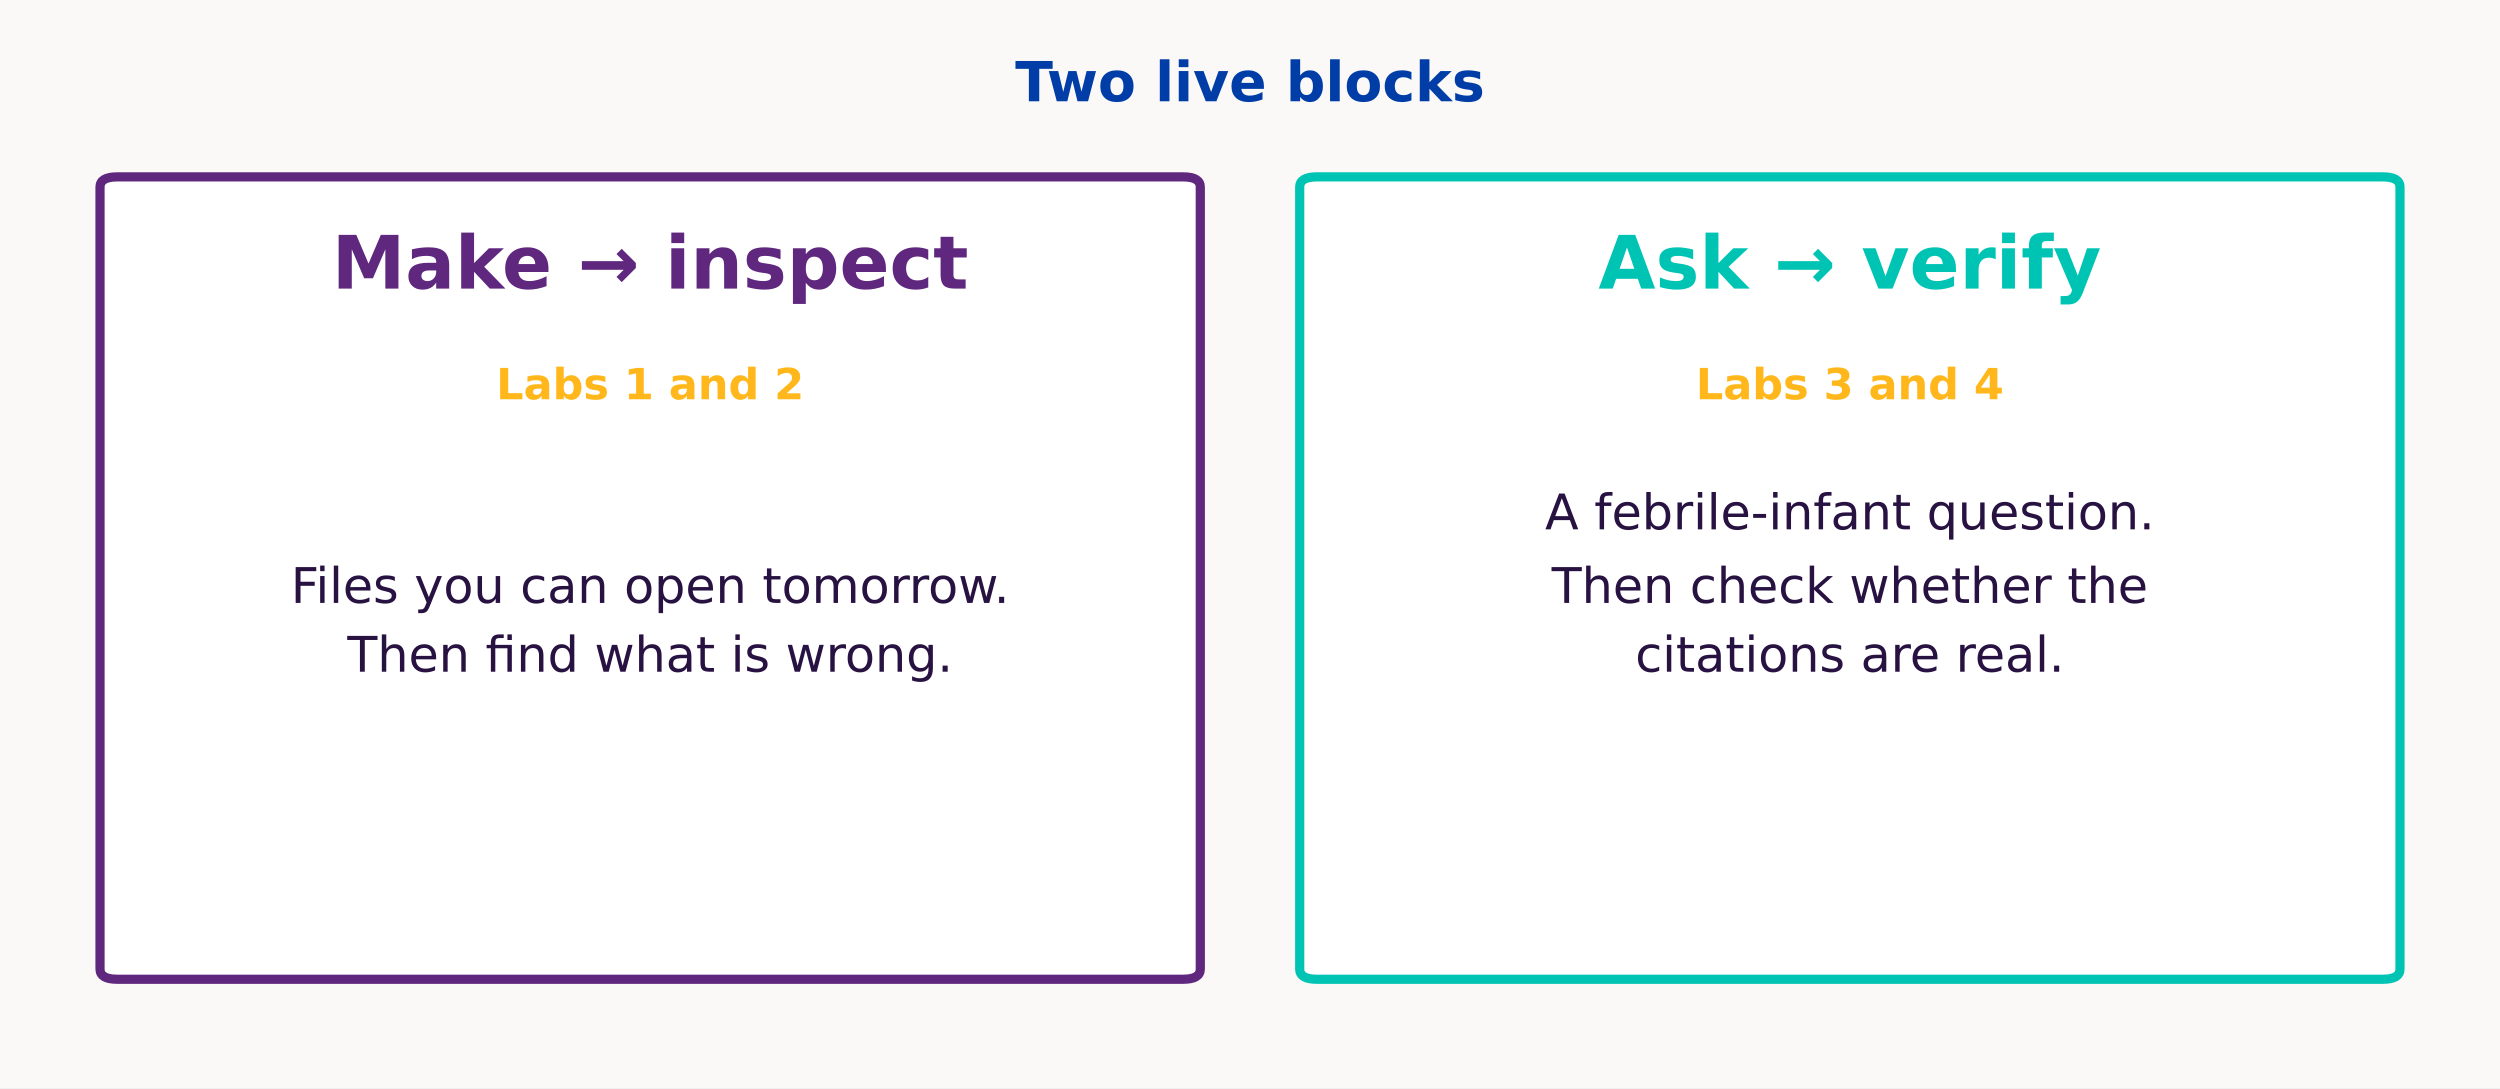
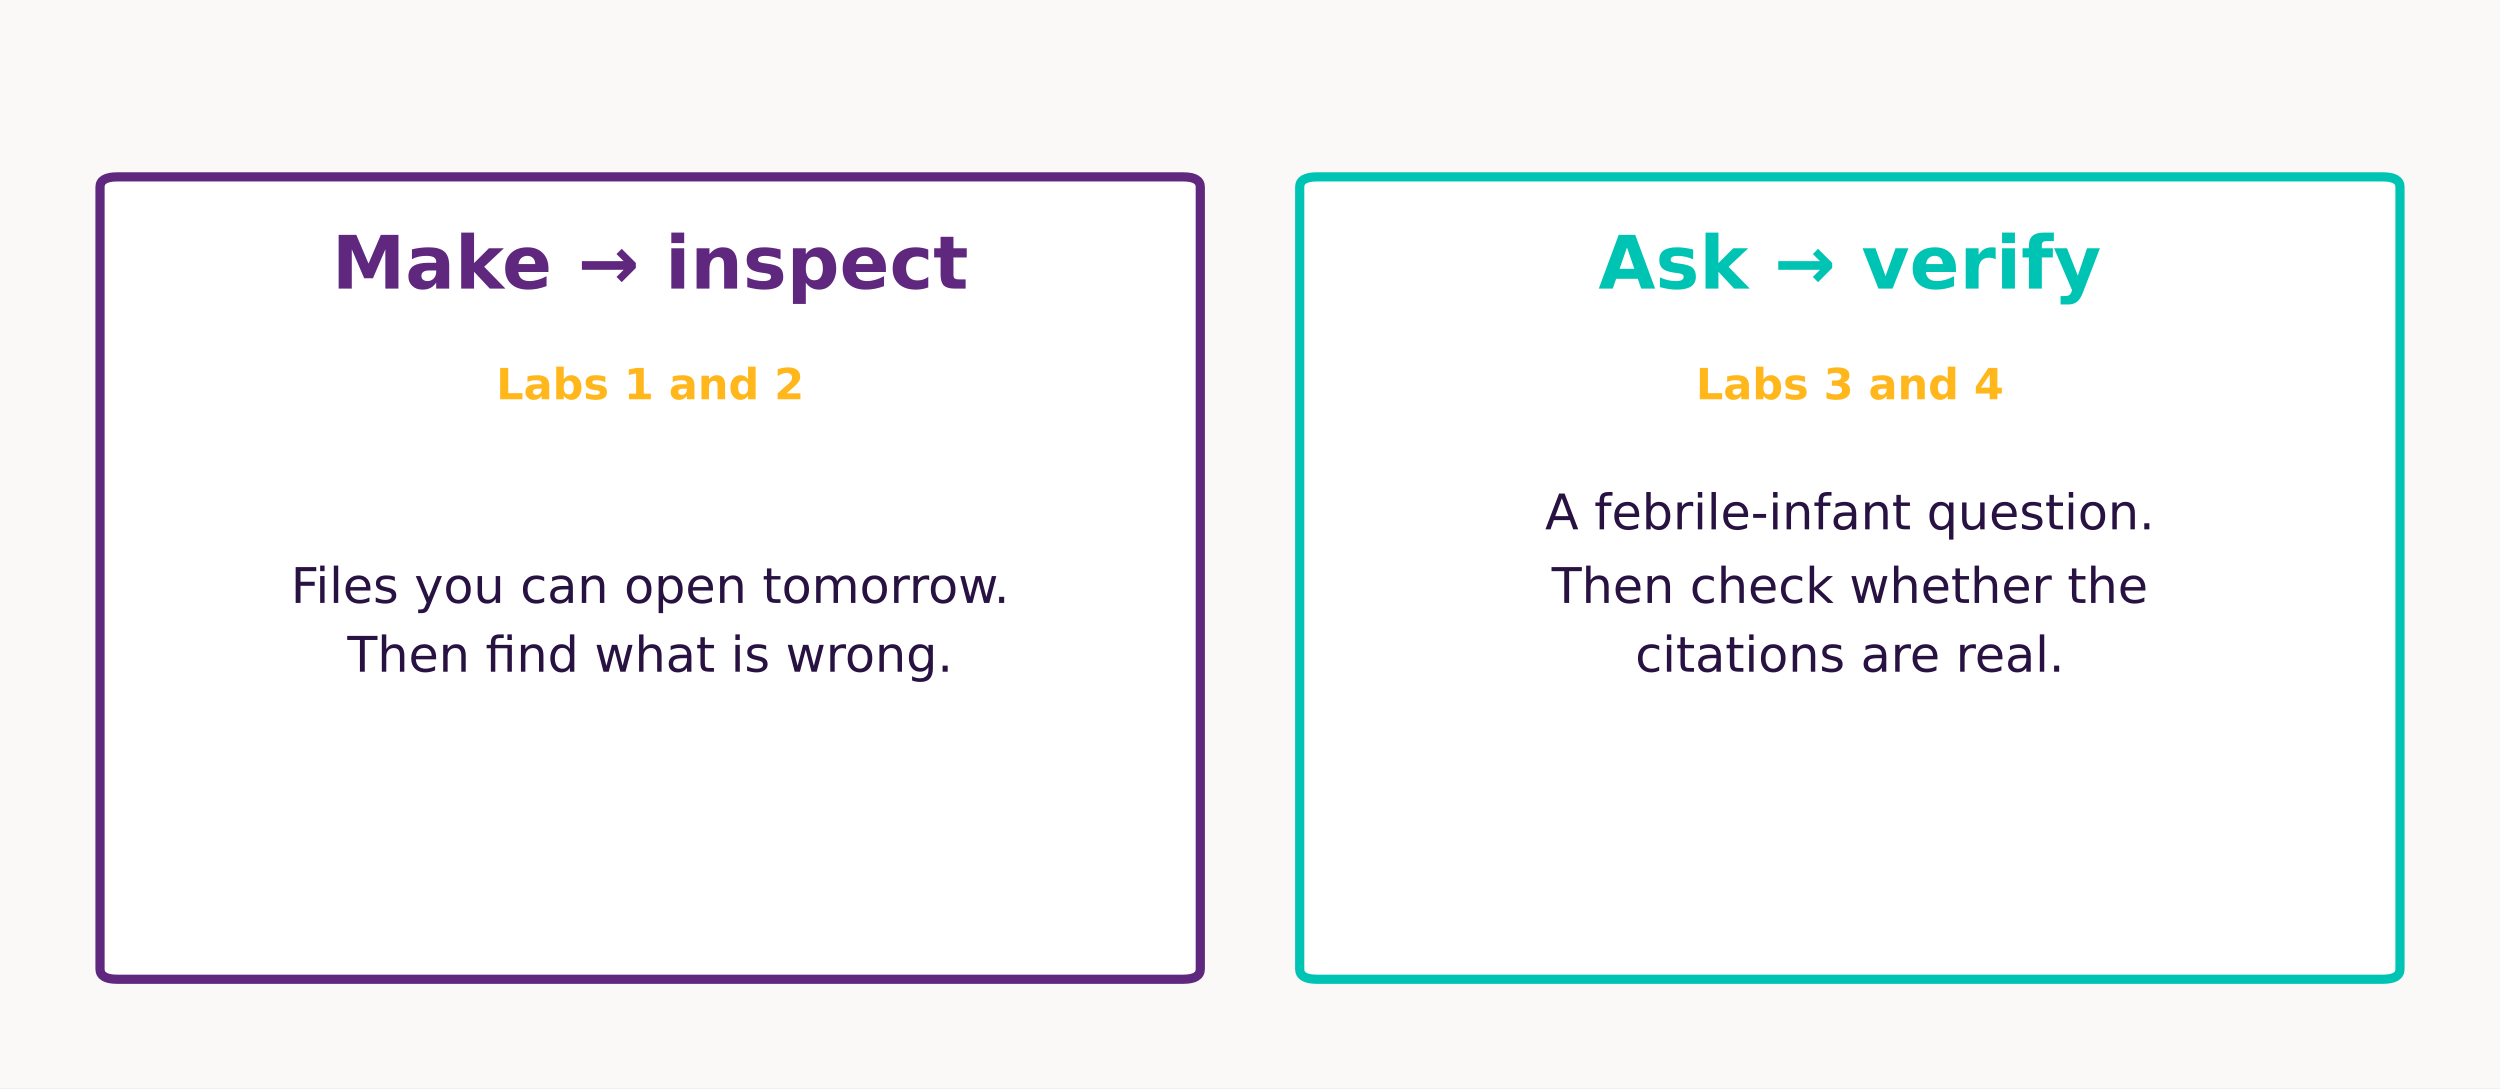
<svg xmlns="http://www.w3.org/2000/svg" xmlns:xlink="http://www.w3.org/1999/xlink" width="813.96pt" height="354.24pt" viewBox="0 0 813.96 354.24" version="1.1">
  <defs>
    <style type="text/css">*{stroke-linejoin: round; stroke-linecap: butt}</style>
  </defs>
  <g id="figure_1">
    <g id="patch_1">
      <path d="M 0 354.24  L 813.96 354.24  L 813.96 0  L 0 0  z " style="fill: #faf9f7" />
    </g>
    <g id="axes_1">
      <g id="patch_2">
-         <path d="M 38.142 318.825  L 385.218 318.825  Q 390.798 318.825 390.798 315.498  L 390.798 60.918  Q 390.798 57.591 385.218 57.591  L 38.142 57.591  Q 32.562 57.591 32.562 60.918  L 32.562 315.498  Q 32.562 318.825 38.142 318.825  z " clip-path="url(#p12b4075fd6)" style="fill: #ffffff; stroke: #5f277e; stroke-width: 3; stroke-linejoin: miter" />
+         <path d="M 38.142 318.825  L 385.218 318.825  Q 390.798 318.825 390.798 315.498  L 390.798 60.918  Q 390.798 57.591 385.218 57.591  L 38.142 57.591  Q 32.562 57.591 32.562 60.918  L 32.562 315.498  Q 32.562 318.825 38.142 318.825  z " clip-path="url(#pe2500f7090)" style="fill: #ffffff; stroke: #5f277e; stroke-width: 3; stroke-linejoin: miter" />
      </g>
      <g id="patch_3">
-         <path d="M 428.742 318.825  L 775.818 318.825  Q 781.398 318.825 781.398 315.498  L 781.398 60.918  Q 781.398 57.591 775.818 57.591  L 428.742 57.591  Q 423.162 57.591 423.162 60.918  L 423.162 315.498  Q 423.162 318.825 428.742 318.825  z " clip-path="url(#p12b4075fd6)" style="fill: #ffffff; stroke: #00c4b3; stroke-width: 3; stroke-linejoin: miter" />
+         <path d="M 428.742 318.825  L 775.818 318.825  Q 781.398 318.825 781.398 315.498  L 781.398 60.918  Q 781.398 57.591 775.818 57.591  L 428.742 57.591  Q 423.162 57.591 423.162 60.918  L 423.162 315.498  Q 423.162 318.825 428.742 318.825  z " clip-path="url(#pe2500f7090)" style="fill: #ffffff; stroke: #00c4b3; stroke-width: 3; stroke-linejoin: miter" />
      </g>
      <g id="text_1">
-         <g style="fill: #003da6" transform="translate(330.5348 32.976) scale(0.18 -0.18)">
-           <defs>
-             <path id="DejaVuSans-Bold-37" d="M 31 4666  L 4331 4666  L 4331 3756  L 2784 3756  L 2784 0  L 1581 0  L 1581 3756  L 31 3756  L 31 4666  z " transform="scale(0.015625)" />
-             <path id="DejaVuSans-Bold-5a" d="M 225 3500  L 1313 3500  L 1900 1088  L 2491 3500  L 3425 3500  L 4013 1113  L 4603 3500  L 5691 3500  L 4769 0  L 3547 0  L 2956 2406  L 2369 0  L 1147 0  L 225 3500  z " transform="scale(0.015625)" />
-             <path id="DejaVuSans-Bold-52" d="M 2203 2784  Q 1831 2784 1636 2517  Q 1441 2250 1441 1747  Q 1441 1244 1636 976  Q 1831 709 2203 709  Q 2569 709 2762 976  Q 2956 1244 2956 1747  Q 2956 2250 2762 2517  Q 2569 2784 2203 2784  z M 2203 3584  Q 3106 3584 3614 3096  Q 4122 2609 4122 1747  Q 4122 884 3614 396  Q 3106 -91 2203 -91  Q 1297 -91 786 396  Q 275 884 275 1747  Q 275 2609 786 3096  Q 1297 3584 2203 3584  z " transform="scale(0.015625)" />
-             <path id="DejaVuSans-Bold-3" transform="scale(0.015625)" />
-             <path id="DejaVuSans-Bold-4f" d="M 538 4863  L 1656 4863  L 1656 0  L 538 0  L 538 4863  z " transform="scale(0.015625)" />
-             <path id="DejaVuSans-Bold-4c" d="M 538 3500  L 1656 3500  L 1656 0  L 538 0  L 538 3500  z M 538 4863  L 1656 4863  L 1656 3950  L 538 3950  L 538 4863  z " transform="scale(0.015625)" />
-             <path id="DejaVuSans-Bold-59" d="M 97 3500  L 1216 3500  L 2088 1081  L 2956 3500  L 4078 3500  L 2700 0  L 1472 0  L 97 3500  z " transform="scale(0.015625)" />
-             <path id="DejaVuSans-Bold-48" d="M 4031 1759  L 4031 1441  L 1416 1441  Q 1456 1047 1700 850  Q 1944 653 2381 653  Q 2734 653 3104 758  Q 3475 863 3866 1075  L 3866 213  Q 3469 63 3072 -14  Q 2675 -91 2278 -91  Q 1328 -91 801 392  Q 275 875 275 1747  Q 275 2603 792 3093  Q 1309 3584 2216 3584  Q 3041 3584 3536 3087  Q 4031 2591 4031 1759  z M 2881 2131  Q 2881 2450 2695 2645  Q 2509 2841 2209 2841  Q 1884 2841 1681 2658  Q 1478 2475 1428 2131  L 2881 2131  z " transform="scale(0.015625)" />
-             <path id="DejaVuSans-Bold-45" d="M 2400 722  Q 2759 722 2948 984  Q 3138 1247 3138 1747  Q 3138 2247 2948 2509  Q 2759 2772 2400 2772  Q 2041 2772 1848 2508  Q 1656 2244 1656 1747  Q 1656 1250 1848 986  Q 2041 722 2400 722  z M 1656 2988  Q 1888 3294 2169 3439  Q 2450 3584 2816 3584  Q 3463 3584 3878 3070  Q 4294 2556 4294 1747  Q 4294 938 3878 423  Q 3463 -91 2816 -91  Q 2450 -91 2169 54  Q 1888 200 1656 506  L 1656 0  L 538 0  L 538 4863  L 1656 4863  L 1656 2988  z " transform="scale(0.015625)" />
-             <path id="DejaVuSans-Bold-46" d="M 3366 3391  L 3366 2478  Q 3138 2634 2908 2709  Q 2678 2784 2431 2784  Q 1963 2784 1702 2511  Q 1441 2238 1441 1747  Q 1441 1256 1702 982  Q 1963 709 2431 709  Q 2694 709 2930 787  Q 3166 866 3366 1019  L 3366 103  Q 3103 6 2833 -42  Q 2563 -91 2291 -91  Q 1344 -91 809 395  Q 275 881 275 1747  Q 275 2613 809 3098  Q 1344 3584 2291 3584  Q 2566 3584 2833 3536  Q 3100 3488 3366 3391  z " transform="scale(0.015625)" />
-             <path id="DejaVuSans-Bold-4e" d="M 538 4863  L 1656 4863  L 1656 2216  L 2944 3500  L 4244 3500  L 2534 1894  L 4378 0  L 3022 0  L 1656 1459  L 1656 0  L 538 0  L 538 4863  z " transform="scale(0.015625)" />
-             <path id="DejaVuSans-Bold-56" d="M 3272 3391  L 3272 2541  Q 2913 2691 2578 2766  Q 2244 2841 1947 2841  Q 1628 2841 1473 2761  Q 1319 2681 1319 2516  Q 1319 2381 1436 2309  Q 1553 2238 1856 2203  L 2053 2175  Q 2913 2066 3209 1816  Q 3506 1566 3506 1031  Q 3506 472 3093 190  Q 2681 -91 1863 -91  Q 1516 -91 1145 -36  Q 775 19 384 128  L 384 978  Q 719 816 1070 734  Q 1422 653 1784 653  Q 2113 653 2278 743  Q 2444 834 2444 1013  Q 2444 1163 2330 1236  Q 2216 1309 1875 1350  L 1678 1375  Q 931 1469 631 1722  Q 331 1975 331 2491  Q 331 3047 712 3315  Q 1094 3584 1881 3584  Q 2191 3584 2531 3537  Q 2872 3491 3272 3391  z " transform="scale(0.015625)" />
-           </defs>
-           <use xlink:href="#DejaVuSans-Bold-37" />
-           <use xlink:href="#DejaVuSans-Bold-5a" transform="translate(57.23438 0)" />
-           <use xlink:href="#DejaVuSans-Bold-52" transform="translate(149.625 0)" />
-           <use xlink:href="#DejaVuSans-Bold-3" transform="translate(218.3281 0)" />
-           <use xlink:href="#DejaVuSans-Bold-4f" transform="translate(253.1406 0)" />
-           <use xlink:href="#DejaVuSans-Bold-4c" transform="translate(287.4219 0)" />
-           <use xlink:href="#DejaVuSans-Bold-59" transform="translate(321.7031 0)" />
-           <use xlink:href="#DejaVuSans-Bold-48" transform="translate(386.8906 0)" />
-           <use xlink:href="#DejaVuSans-Bold-3" transform="translate(454.7188 0)" />
-           <use xlink:href="#DejaVuSans-Bold-45" transform="translate(489.5312 0)" />
-           <use xlink:href="#DejaVuSans-Bold-4f" transform="translate(561.1094 0)" />
-           <use xlink:href="#DejaVuSans-Bold-52" transform="translate(595.3906 0)" />
-           <use xlink:href="#DejaVuSans-Bold-46" transform="translate(664.0938 0)" />
-           <use xlink:href="#DejaVuSans-Bold-4e" transform="translate(723.375 0)" />
-           <use xlink:href="#DejaVuSans-Bold-56" transform="translate(789.875 0)" />
-         </g>
-       </g>
-       <g id="text_2">
        <g style="fill: #5f277e" transform="translate(108.0563 93.96) scale(0.24 -0.24)">
          <defs>
            <path id="DejaVuSans-Bold-30" d="M 588 4666  L 2119 4666  L 3181 2169  L 4250 4666  L 5778 4666  L 5778 0  L 4641 0  L 4641 3413  L 3566 897  L 2803 897  L 1728 3413  L 1728 0  L 588 0  L 588 4666  z " transform="scale(0.015625)" />
            <path id="DejaVuSans-Bold-44" d="M 2106 1575  Q 1756 1575 1579 1456  Q 1403 1338 1403 1106  Q 1403 894 1545 773  Q 1688 653 1941 653  Q 2256 653 2472 879  Q 2688 1106 2688 1447  L 2688 1575  L 2106 1575  z M 3816 1997  L 3816 0  L 2688 0  L 2688 519  Q 2463 200 2181 54  Q 1900 -91 1497 -91  Q 953 -91 614 226  Q 275 544 275 1050  Q 275 1666 698 1953  Q 1122 2241 2028 2241  L 2688 2241  L 2688 2328  Q 2688 2594 2478 2717  Q 2269 2841 1825 2841  Q 1466 2841 1156 2769  Q 847 2697 581 2553  L 581 3406  Q 941 3494 1303 3539  Q 1666 3584 2028 3584  Q 2975 3584 3395 3211  Q 3816 2838 3816 1997  z " transform="scale(0.015625)" />
+             <path id="DejaVuSans-Bold-4e" d="M 538 4863  L 1656 4863  L 1656 2216  L 2944 3500  L 4244 3500  L 2534 1894  L 4378 0  L 3022 0  L 1656 1459  L 1656 0  L 538 0  L 538 4863  z " transform="scale(0.015625)" />
+             <path id="DejaVuSans-Bold-48" d="M 4031 1759  L 4031 1441  L 1416 1441  Q 1456 1047 1700 850  Q 1944 653 2381 653  Q 2734 653 3104 758  Q 3475 863 3866 1075  L 3866 213  Q 3469 63 3072 -14  Q 2675 -91 2278 -91  Q 1328 -91 801 392  Q 275 875 275 1747  Q 275 2603 792 3093  Q 1309 3584 2216 3584  Q 3041 3584 3536 3087  Q 4031 2591 4031 1759  z M 2881 2131  Q 2881 2450 2695 2645  Q 2509 2841 2209 2841  Q 1884 2841 1681 2658  Q 1478 2475 1428 2131  L 2881 2131  z " transform="scale(0.015625)" />
+             <path id="DejaVuSans-Bold-3" transform="scale(0.015625)" />
            <path id="DejaVuSans-Bold-c1c" d="M 5050 2225  L 5050 1788  L 3822 559  L 3369 1013  L 3988 1631  L 366 1631  L 366 2381  L 3988 2381  L 3369 3000  L 3822 3453  L 5050 2225  z " transform="scale(0.015625)" />
+             <path id="DejaVuSans-Bold-4c" d="M 538 3500  L 1656 3500  L 1656 0  L 538 0  L 538 3500  z M 538 4863  L 1656 4863  L 1656 3950  L 538 3950  L 538 4863  z " transform="scale(0.015625)" />
            <path id="DejaVuSans-Bold-51" d="M 4056 2131  L 4056 0  L 2931 0  L 2931 347  L 2931 1631  Q 2931 2084 2911 2256  Q 2891 2428 2841 2509  Q 2775 2619 2662 2680  Q 2550 2741 2406 2741  Q 2056 2741 1856 2470  Q 1656 2200 1656 1722  L 1656 0  L 538 0  L 538 3500  L 1656 3500  L 1656 2988  Q 1909 3294 2193 3439  Q 2478 3584 2822 3584  Q 3428 3584 3742 3212  Q 4056 2841 4056 2131  z " transform="scale(0.015625)" />
+             <path id="DejaVuSans-Bold-56" d="M 3272 3391  L 3272 2541  Q 2913 2691 2578 2766  Q 2244 2841 1947 2841  Q 1628 2841 1473 2761  Q 1319 2681 1319 2516  Q 1319 2381 1436 2309  Q 1553 2238 1856 2203  L 2053 2175  Q 2913 2066 3209 1816  Q 3506 1566 3506 1031  Q 3506 472 3093 190  Q 2681 -91 1863 -91  Q 1516 -91 1145 -36  Q 775 19 384 128  L 384 978  Q 719 816 1070 734  Q 1422 653 1784 653  Q 2113 653 2278 743  Q 2444 834 2444 1013  Q 2444 1163 2330 1236  Q 2216 1309 1875 1350  L 1678 1375  Q 931 1469 631 1722  Q 331 1975 331 2491  Q 331 3047 712 3315  Q 1094 3584 1881 3584  Q 2191 3584 2531 3537  Q 2872 3491 3272 3391  z " transform="scale(0.015625)" />
            <path id="DejaVuSans-Bold-53" d="M 1656 506  L 1656 -1331  L 538 -1331  L 538 3500  L 1656 3500  L 1656 2988  Q 1888 3294 2169 3439  Q 2450 3584 2816 3584  Q 3463 3584 3878 3070  Q 4294 2556 4294 1747  Q 4294 938 3878 423  Q 3463 -91 2816 -91  Q 2450 -91 2169 54  Q 1888 200 1656 506  z M 2400 2772  Q 2041 2772 1848 2508  Q 1656 2244 1656 1747  Q 1656 1250 1848 986  Q 2041 722 2400 722  Q 2759 722 2948 984  Q 3138 1247 3138 1747  Q 3138 2247 2948 2509  Q 2759 2772 2400 2772  z " transform="scale(0.015625)" />
+             <path id="DejaVuSans-Bold-46" d="M 3366 3391  L 3366 2478  Q 3138 2634 2908 2709  Q 2678 2784 2431 2784  Q 1963 2784 1702 2511  Q 1441 2238 1441 1747  Q 1441 1256 1702 982  Q 1963 709 2431 709  Q 2694 709 2930 787  Q 3166 866 3366 1019  L 3366 103  Q 3103 6 2833 -42  Q 2563 -91 2291 -91  Q 1344 -91 809 395  Q 275 881 275 1747  Q 275 2613 809 3098  Q 1344 3584 2291 3584  Q 2566 3584 2833 3536  Q 3100 3488 3366 3391  z " transform="scale(0.015625)" />
            <path id="DejaVuSans-Bold-57" d="M 1759 4494  L 1759 3500  L 2913 3500  L 2913 2700  L 1759 2700  L 1759 1216  Q 1759 972 1856 886  Q 1953 800 2241 800  L 2816 800  L 2816 0  L 1856 0  Q 1194 0 917 276  Q 641 553 641 1216  L 641 2700  L 84 2700  L 84 3500  L 641 3500  L 641 4494  L 1759 4494  z " transform="scale(0.015625)" />
          </defs>
          <use xlink:href="#DejaVuSans-Bold-30" />
          <use xlink:href="#DejaVuSans-Bold-44" transform="translate(99.51562 0)" />
          <use xlink:href="#DejaVuSans-Bold-4e" transform="translate(167 0)" />
          <use xlink:href="#DejaVuSans-Bold-48" transform="translate(230.8125 0)" />
          <use xlink:href="#DejaVuSans-Bold-3" transform="translate(298.6406 0)" />
          <use xlink:href="#DejaVuSans-Bold-c1c" transform="translate(333.4531 0)" />
          <use xlink:href="#DejaVuSans-Bold-3" transform="translate(417.25 0)" />
          <use xlink:href="#DejaVuSans-Bold-4c" transform="translate(452.0625 0)" />
          <use xlink:href="#DejaVuSans-Bold-51" transform="translate(486.3438 0)" />
          <use xlink:href="#DejaVuSans-Bold-56" transform="translate(557.5312 0)" />
          <use xlink:href="#DejaVuSans-Bold-53" transform="translate(617.0469 0)" />
          <use xlink:href="#DejaVuSans-Bold-48" transform="translate(688.625 0)" />
          <use xlink:href="#DejaVuSans-Bold-46" transform="translate(756.4531 0)" />
          <use xlink:href="#DejaVuSans-Bold-57" transform="translate(815.7344 0)" />
        </g>
      </g>
-       <g id="text_3">
+       <g id="text_2">
        <g style="fill: #ffb71b" transform="translate(161.5502 129.996) scale(0.14 -0.14)">
          <defs>
            <path id="DejaVuSans-Bold-2f" d="M 588 4666  L 1791 4666  L 1791 909  L 3903 909  L 3903 0  L 588 0  L 588 4666  z " transform="scale(0.015625)" />
+             <path id="DejaVuSans-Bold-45" d="M 2400 722  Q 2759 722 2948 984  Q 3138 1247 3138 1747  Q 3138 2247 2948 2509  Q 2759 2772 2400 2772  Q 2041 2772 1848 2508  Q 1656 2244 1656 1747  Q 1656 1250 1848 986  Q 2041 722 2400 722  z M 1656 2988  Q 1888 3294 2169 3439  Q 2450 3584 2816 3584  Q 3463 3584 3878 3070  Q 4294 2556 4294 1747  Q 4294 938 3878 423  Q 3463 -91 2816 -91  Q 2450 -91 2169 54  Q 1888 200 1656 506  L 1656 0  L 538 0  L 538 4863  L 1656 4863  L 1656 2988  z " transform="scale(0.015625)" />
            <path id="DejaVuSans-Bold-14" d="M 750 831  L 1813 831  L 1813 3847  L 722 3622  L 722 4441  L 1806 4666  L 2950 4666  L 2950 831  L 4013 831  L 4013 0  L 750 0  L 750 831  z " transform="scale(0.015625)" />
            <path id="DejaVuSans-Bold-47" d="M 2919 2988  L 2919 4863  L 4044 4863  L 4044 0  L 2919 0  L 2919 506  Q 2688 197 2409 53  Q 2131 -91 1766 -91  Q 1119 -91 703 423  Q 288 938 288 1747  Q 288 2556 703 3070  Q 1119 3584 1766 3584  Q 2128 3584 2408 3439  Q 2688 3294 2919 2988  z M 2181 722  Q 2541 722 2730 984  Q 2919 1247 2919 1747  Q 2919 2247 2730 2509  Q 2541 2772 2181 2772  Q 1825 2772 1636 2509  Q 1447 2247 1447 1747  Q 1447 1247 1636 984  Q 1825 722 2181 722  z " transform="scale(0.015625)" />
            <path id="DejaVuSans-Bold-15" d="M 1844 884  L 3897 884  L 3897 0  L 506 0  L 506 884  L 2209 2388  Q 2438 2594 2547 2791  Q 2656 2988 2656 3200  Q 2656 3528 2436 3728  Q 2216 3928 1850 3928  Q 1569 3928 1234 3808  Q 900 3688 519 3450  L 519 4475  Q 925 4609 1322 4679  Q 1719 4750 2100 4750  Q 2938 4750 3402 4381  Q 3866 4013 3866 3353  Q 3866 2972 3669 2642  Q 3472 2313 2841 1759  L 1844 884  z " transform="scale(0.015625)" />
          </defs>
          <use xlink:href="#DejaVuSans-Bold-2f" />
          <use xlink:href="#DejaVuSans-Bold-44" transform="translate(63.71875 0)" />
          <use xlink:href="#DejaVuSans-Bold-45" transform="translate(131.2031 0)" />
          <use xlink:href="#DejaVuSans-Bold-56" transform="translate(202.7812 0)" />
          <use xlink:href="#DejaVuSans-Bold-3" transform="translate(262.2969 0)" />
          <use xlink:href="#DejaVuSans-Bold-14" transform="translate(297.1094 0)" />
          <use xlink:href="#DejaVuSans-Bold-3" transform="translate(366.6875 0)" />
          <use xlink:href="#DejaVuSans-Bold-44" transform="translate(401.5 0)" />
          <use xlink:href="#DejaVuSans-Bold-51" transform="translate(468.9844 0)" />
          <use xlink:href="#DejaVuSans-Bold-47" transform="translate(540.1719 0)" />
          <use xlink:href="#DejaVuSans-Bold-3" transform="translate(611.75 0)" />
          <use xlink:href="#DejaVuSans-Bold-15" transform="translate(646.5625 0)" />
        </g>
      </g>
-       <g id="text_4">
+       <g id="text_3">
        <g style="fill: #281241" transform="translate(94.6925 196.3) scale(0.16 -0.16)">
          <defs>
            <path id="DejaVuSans-29" d="M 628 4666  L 3309 4666  L 3309 4134  L 1259 4134  L 1259 2759  L 3109 2759  L 3109 2228  L 1259 2228  L 1259 0  L 628 0  L 628 4666  z " transform="scale(0.015625)" />
            <path id="DejaVuSans-4c" d="M 603 3500  L 1178 3500  L 1178 0  L 603 0  L 603 3500  z M 603 4863  L 1178 4863  L 1178 4134  L 603 4134  L 603 4863  z " transform="scale(0.015625)" />
            <path id="DejaVuSans-4f" d="M 603 4863  L 1178 4863  L 1178 0  L 603 0  L 603 4863  z " transform="scale(0.015625)" />
            <path id="DejaVuSans-48" d="M 3597 1894  L 3597 1613  L 953 1613  Q 991 1019 1311 708  Q 1631 397 2203 397  Q 2534 397 2845 478  Q 3156 559 3463 722  L 3463 178  Q 3153 47 2828 -22  Q 2503 -91 2169 -91  Q 1331 -91 842 396  Q 353 884 353 1716  Q 353 2575 817 3079  Q 1281 3584 2069 3584  Q 2775 3584 3186 3129  Q 3597 2675 3597 1894  z M 3022 2063  Q 3016 2534 2758 2815  Q 2500 3097 2075 3097  Q 1594 3097 1305 2825  Q 1016 2553 972 2059  L 3022 2063  z " transform="scale(0.015625)" />
            <path id="DejaVuSans-56" d="M 2834 3397  L 2834 2853  Q 2591 2978 2328 3040  Q 2066 3103 1784 3103  Q 1356 3103 1142 2972  Q 928 2841 928 2578  Q 928 2378 1081 2264  Q 1234 2150 1697 2047  L 1894 2003  Q 2506 1872 2764 1633  Q 3022 1394 3022 966  Q 3022 478 2636 193  Q 2250 -91 1575 -91  Q 1294 -91 989 -36  Q 684 19 347 128  L 347 722  Q 666 556 975 473  Q 1284 391 1588 391  Q 1994 391 2212 530  Q 2431 669 2431 922  Q 2431 1156 2273 1281  Q 2116 1406 1581 1522  L 1381 1569  Q 847 1681 609 1914  Q 372 2147 372 2553  Q 372 3047 722 3315  Q 1072 3584 1716 3584  Q 2034 3584 2315 3537  Q 2597 3491 2834 3397  z " transform="scale(0.015625)" />
            <path id="DejaVuSans-3" transform="scale(0.015625)" />
            <path id="DejaVuSans-5c" d="M 2059 -325  Q 1816 -950 1584 -1140  Q 1353 -1331 966 -1331  L 506 -1331  L 506 -850  L 844 -850  Q 1081 -850 1212 -737  Q 1344 -625 1503 -206  L 1606 56  L 191 3500  L 800 3500  L 1894 763  L 2988 3500  L 3597 3500  L 2059 -325  z " transform="scale(0.015625)" />
            <path id="DejaVuSans-52" d="M 1959 3097  Q 1497 3097 1228 2736  Q 959 2375 959 1747  Q 959 1119 1226 758  Q 1494 397 1959 397  Q 2419 397 2687 759  Q 2956 1122 2956 1747  Q 2956 2369 2687 2733  Q 2419 3097 1959 3097  z M 1959 3584  Q 2709 3584 3137 3096  Q 3566 2609 3566 1747  Q 3566 888 3137 398  Q 2709 -91 1959 -91  Q 1206 -91 779 398  Q 353 888 353 1747  Q 353 2609 779 3096  Q 1206 3584 1959 3584  z " transform="scale(0.015625)" />
            <path id="DejaVuSans-58" d="M 544 1381  L 544 3500  L 1119 3500  L 1119 1403  Q 1119 906 1312 657  Q 1506 409 1894 409  Q 2359 409 2629 706  Q 2900 1003 2900 1516  L 2900 3500  L 3475 3500  L 3475 0  L 2900 0  L 2900 538  Q 2691 219 2414 64  Q 2138 -91 1772 -91  Q 1169 -91 856 284  Q 544 659 544 1381  z M 1991 3584  L 1991 3584  z " transform="scale(0.015625)" />
            <path id="DejaVuSans-46" d="M 3122 3366  L 3122 2828  Q 2878 2963 2633 3030  Q 2388 3097 2138 3097  Q 1578 3097 1268 2742  Q 959 2388 959 1747  Q 959 1106 1268 751  Q 1578 397 2138 397  Q 2388 397 2633 464  Q 2878 531 3122 666  L 3122 134  Q 2881 22 2623 -34  Q 2366 -91 2075 -91  Q 1284 -91 818 406  Q 353 903 353 1747  Q 353 2603 823 3093  Q 1294 3584 2113 3584  Q 2378 3584 2631 3529  Q 2884 3475 3122 3366  z " transform="scale(0.015625)" />
            <path id="DejaVuSans-44" d="M 2194 1759  Q 1497 1759 1228 1600  Q 959 1441 959 1056  Q 959 750 1161 570  Q 1363 391 1709 391  Q 2188 391 2477 730  Q 2766 1069 2766 1631  L 2766 1759  L 2194 1759  z M 3341 1997  L 3341 0  L 2766 0  L 2766 531  Q 2569 213 2275 61  Q 1981 -91 1556 -91  Q 1019 -91 701 211  Q 384 513 384 1019  Q 384 1609 779 1909  Q 1175 2209 1959 2209  L 2766 2209  L 2766 2266  Q 2766 2663 2505 2880  Q 2244 3097 1772 3097  Q 1472 3097 1187 3025  Q 903 2953 641 2809  L 641 3341  Q 956 3463 1253 3523  Q 1550 3584 1831 3584  Q 2591 3584 2966 3190  Q 3341 2797 3341 1997  z " transform="scale(0.015625)" />
            <path id="DejaVuSans-51" d="M 3513 2113  L 3513 0  L 2938 0  L 2938 2094  Q 2938 2591 2744 2837  Q 2550 3084 2163 3084  Q 1697 3084 1428 2787  Q 1159 2491 1159 1978  L 1159 0  L 581 0  L 581 3500  L 1159 3500  L 1159 2956  Q 1366 3272 1645 3428  Q 1925 3584 2291 3584  Q 2894 3584 3203 3211  Q 3513 2838 3513 2113  z " transform="scale(0.015625)" />
            <path id="DejaVuSans-53" d="M 1159 525  L 1159 -1331  L 581 -1331  L 581 3500  L 1159 3500  L 1159 2969  Q 1341 3281 1617 3432  Q 1894 3584 2278 3584  Q 2916 3584 3314 3078  Q 3713 2572 3713 1747  Q 3713 922 3314 415  Q 2916 -91 2278 -91  Q 1894 -91 1617 61  Q 1341 213 1159 525  z M 3116 1747  Q 3116 2381 2855 2742  Q 2594 3103 2138 3103  Q 1681 3103 1420 2742  Q 1159 2381 1159 1747  Q 1159 1113 1420 752  Q 1681 391 2138 391  Q 2594 391 2855 752  Q 3116 1113 3116 1747  z " transform="scale(0.015625)" />
            <path id="DejaVuSans-57" d="M 1172 4494  L 1172 3500  L 2356 3500  L 2356 3053  L 1172 3053  L 1172 1153  Q 1172 725 1289 603  Q 1406 481 1766 481  L 2356 481  L 2356 0  L 1766 0  Q 1100 0 847 248  Q 594 497 594 1153  L 594 3053  L 172 3053  L 172 3500  L 594 3500  L 594 4494  L 1172 4494  z " transform="scale(0.015625)" />
            <path id="DejaVuSans-50" d="M 3328 2828  Q 3544 3216 3844 3400  Q 4144 3584 4550 3584  Q 5097 3584 5394 3201  Q 5691 2819 5691 2113  L 5691 0  L 5113 0  L 5113 2094  Q 5113 2597 4934 2840  Q 4756 3084 4391 3084  Q 3944 3084 3684 2787  Q 3425 2491 3425 1978  L 3425 0  L 2847 0  L 2847 2094  Q 2847 2600 2669 2842  Q 2491 3084 2119 3084  Q 1678 3084 1418 2786  Q 1159 2488 1159 1978  L 1159 0  L 581 0  L 581 3500  L 1159 3500  L 1159 2956  Q 1356 3278 1631 3431  Q 1906 3584 2284 3584  Q 2666 3584 2933 3390  Q 3200 3197 3328 2828  z " transform="scale(0.015625)" />
            <path id="DejaVuSans-55" d="M 2631 2963  Q 2534 3019 2420 3045  Q 2306 3072 2169 3072  Q 1681 3072 1420 2755  Q 1159 2438 1159 1844  L 1159 0  L 581 0  L 581 3500  L 1159 3500  L 1159 2956  Q 1341 3275 1631 3429  Q 1922 3584 2338 3584  Q 2397 3584 2469 3576  Q 2541 3569 2628 3553  L 2631 2963  z " transform="scale(0.015625)" />
            <path id="DejaVuSans-5a" d="M 269 3500  L 844 3500  L 1563 769  L 2278 3500  L 2956 3500  L 3675 769  L 4391 3500  L 4966 3500  L 4050 0  L 3372 0  L 2619 2869  L 1863 0  L 1184 0  L 269 3500  z " transform="scale(0.015625)" />
            <path id="DejaVuSans-11" d="M 684 794  L 1344 794  L 1344 0  L 684 0  L 684 794  z " transform="scale(0.015625)" />
          </defs>
          <use xlink:href="#DejaVuSans-29" />
          <use xlink:href="#DejaVuSans-4c" transform="translate(50.23438 0)" />
          <use xlink:href="#DejaVuSans-4f" transform="translate(78.01562 0)" />
          <use xlink:href="#DejaVuSans-48" transform="translate(105.7969 0)" />
          <use xlink:href="#DejaVuSans-56" transform="translate(167.3281 0)" />
          <use xlink:href="#DejaVuSans-3" transform="translate(219.4219 0)" />
          <use xlink:href="#DejaVuSans-5c" transform="translate(251.2031 0)" />
          <use xlink:href="#DejaVuSans-52" transform="translate(310.3906 0)" />
          <use xlink:href="#DejaVuSans-58" transform="translate(371.5781 0)" />
          <use xlink:href="#DejaVuSans-3" transform="translate(434.9531 0)" />
          <use xlink:href="#DejaVuSans-46" transform="translate(466.7344 0)" />
          <use xlink:href="#DejaVuSans-44" transform="translate(521.7188 0)" />
          <use xlink:href="#DejaVuSans-51" transform="translate(583 0)" />
          <use xlink:href="#DejaVuSans-3" transform="translate(646.375 0)" />
          <use xlink:href="#DejaVuSans-52" transform="translate(678.1562 0)" />
          <use xlink:href="#DejaVuSans-53" transform="translate(739.3438 0)" />
          <use xlink:href="#DejaVuSans-48" transform="translate(802.8281 0)" />
          <use xlink:href="#DejaVuSans-51" transform="translate(864.3594 0)" />
          <use xlink:href="#DejaVuSans-3" transform="translate(927.7344 0)" />
          <use xlink:href="#DejaVuSans-57" transform="translate(959.5156 0)" />
          <use xlink:href="#DejaVuSans-52" transform="translate(998.7188 0)" />
          <use xlink:href="#DejaVuSans-50" transform="translate(1059.906 0)" />
          <use xlink:href="#DejaVuSans-52" transform="translate(1157.312 0)" />
          <use xlink:href="#DejaVuSans-55" transform="translate(1218.5 0)" />
          <use xlink:href="#DejaVuSans-55" transform="translate(1257.859 0)" />
          <use xlink:href="#DejaVuSans-52" transform="translate(1296.766 0)" />
          <use xlink:href="#DejaVuSans-5a" transform="translate(1357.953 0)" />
          <use xlink:href="#DejaVuSans-11" transform="translate(1430.562 0)" />
        </g>
        <g style="fill: #281241" transform="translate(113.0913 218.7) scale(0.16 -0.16)">
          <defs>
            <path id="DejaVuSans-37" d="M -19 4666  L 3928 4666  L 3928 4134  L 2272 4134  L 2272 0  L 1638 0  L 1638 4134  L -19 4134  L -19 4666  z " transform="scale(0.015625)" />
            <path id="DejaVuSans-4b" d="M 3513 2113  L 3513 0  L 2938 0  L 2938 2094  Q 2938 2591 2744 2837  Q 2550 3084 2163 3084  Q 1697 3084 1428 2787  Q 1159 2491 1159 1978  L 1159 0  L 581 0  L 581 4863  L 1159 4863  L 1159 2956  Q 1366 3272 1645 3428  Q 1925 3584 2291 3584  Q 2894 3584 3203 3211  Q 3513 2838 3513 2113  z " transform="scale(0.015625)" />
            <path id="DejaVuSans-13af" d="M 3431 3500  L 3431 0  L 2853 0  L 2853 3053  L 1275 3053  L 1275 0  L 697 0  L 697 3053  L 147 3053  L 147 3500  L 697 3500  L 697 3744  Q 697 4316 967 4589  Q 1238 4863 1797 4863  L 2375 4863  L 2375 4384  L 1825 4384  Q 1516 4384 1395 4259  Q 1275 4134 1275 3809  L 1275 3500  L 3431 3500  z M 2853 4856  L 3431 4856  L 3431 4128  L 2853 4128  L 2853 4856  z " transform="scale(0.015625)" />
            <path id="DejaVuSans-47" d="M 2906 2969  L 2906 4863  L 3481 4863  L 3481 0  L 2906 0  L 2906 525  Q 2725 213 2448 61  Q 2172 -91 1784 -91  Q 1150 -91 751 415  Q 353 922 353 1747  Q 353 2572 751 3078  Q 1150 3584 1784 3584  Q 2172 3584 2448 3432  Q 2725 3281 2906 2969  z M 947 1747  Q 947 1113 1208 752  Q 1469 391 1925 391  Q 2381 391 2643 752  Q 2906 1113 2906 1747  Q 2906 2381 2643 2742  Q 2381 3103 1925 3103  Q 1469 3103 1208 2742  Q 947 2381 947 1747  z " transform="scale(0.015625)" />
            <path id="DejaVuSans-4a" d="M 2906 1791  Q 2906 2416 2648 2759  Q 2391 3103 1925 3103  Q 1463 3103 1205 2759  Q 947 2416 947 1791  Q 947 1169 1205 825  Q 1463 481 1925 481  Q 2391 481 2648 825  Q 2906 1169 2906 1791  z M 3481 434  Q 3481 -459 3084 -895  Q 2688 -1331 1869 -1331  Q 1566 -1331 1297 -1286  Q 1028 -1241 775 -1147  L 775 -588  Q 1028 -725 1275 -790  Q 1522 -856 1778 -856  Q 2344 -856 2625 -561  Q 2906 -266 2906 331  L 2906 616  Q 2728 306 2450 153  Q 2172 0 1784 0  Q 1141 0 747 490  Q 353 981 353 1791  Q 353 2603 747 3093  Q 1141 3584 1784 3584  Q 2172 3584 2450 3431  Q 2728 3278 2906 2969  L 2906 3500  L 3481 3500  L 3481 434  z " transform="scale(0.015625)" />
          </defs>
          <use xlink:href="#DejaVuSans-37" />
          <use xlink:href="#DejaVuSans-4b" transform="translate(61.07812 0)" />
          <use xlink:href="#DejaVuSans-48" transform="translate(124.4531 0)" />
          <use xlink:href="#DejaVuSans-51" transform="translate(185.9844 0)" />
          <use xlink:href="#DejaVuSans-3" transform="translate(249.3594 0)" />
          <use xlink:href="#DejaVuSans-13af" transform="translate(281.1406 0)" />
          <use xlink:href="#DejaVuSans-51" transform="translate(344.125 0)" />
          <use xlink:href="#DejaVuSans-47" transform="translate(407.5 0)" />
          <use xlink:href="#DejaVuSans-3" transform="translate(470.9844 0)" />
          <use xlink:href="#DejaVuSans-5a" transform="translate(502.7656 0)" />
          <use xlink:href="#DejaVuSans-4b" transform="translate(584.5469 0)" />
          <use xlink:href="#DejaVuSans-44" transform="translate(647.9219 0)" />
          <use xlink:href="#DejaVuSans-57" transform="translate(709.2031 0)" />
          <use xlink:href="#DejaVuSans-3" transform="translate(748.4062 0)" />
          <use xlink:href="#DejaVuSans-4c" transform="translate(780.1875 0)" />
          <use xlink:href="#DejaVuSans-56" transform="translate(807.9688 0)" />
          <use xlink:href="#DejaVuSans-3" transform="translate(860.0625 0)" />
          <use xlink:href="#DejaVuSans-5a" transform="translate(891.8438 0)" />
          <use xlink:href="#DejaVuSans-55" transform="translate(973.625 0)" />
          <use xlink:href="#DejaVuSans-52" transform="translate(1012.531 0)" />
          <use xlink:href="#DejaVuSans-51" transform="translate(1073.719 0)" />
          <use xlink:href="#DejaVuSans-4a" transform="translate(1137.094 0)" />
          <use xlink:href="#DejaVuSans-11" transform="translate(1200.578 0)" />
        </g>
      </g>
-       <g id="text_5">
+       <g id="text_4">
        <g style="fill: #00c4b3" transform="translate(520.425 93.96) scale(0.24 -0.24)">
          <defs>
            <path id="DejaVuSans-Bold-24" d="M 3419 850  L 1538 850  L 1241 0  L 31 0  L 1759 4666  L 3194 4666  L 4922 0  L 3713 0  L 3419 850  z M 1838 1716  L 3116 1716  L 2478 3572  L 1838 1716  z " transform="scale(0.015625)" />
+             <path id="DejaVuSans-Bold-59" d="M 97 3500  L 1216 3500  L 2088 1081  L 2956 3500  L 4078 3500  L 2700 0  L 1472 0  L 97 3500  z " transform="scale(0.015625)" />
            <path id="DejaVuSans-Bold-55" d="M 3138 2547  Q 2991 2616 2845 2648  Q 2700 2681 2553 2681  Q 2122 2681 1889 2404  Q 1656 2128 1656 1613  L 1656 0  L 538 0  L 538 3500  L 1656 3500  L 1656 2925  Q 1872 3269 2151 3426  Q 2431 3584 2822 3584  Q 2878 3584 2943 3579  Q 3009 3575 3134 3559  L 3138 2547  z " transform="scale(0.015625)" />
            <path id="DejaVuSans-Bold-49" d="M 2841 4863  L 2841 4128  L 2222 4128  Q 1984 4128 1890 4042  Q 1797 3956 1797 3744  L 1797 3500  L 2753 3500  L 2753 2700  L 1797 2700  L 1797 0  L 678 0  L 678 2700  L 122 2700  L 122 3500  L 678 3500  L 678 3744  Q 678 4316 997 4589  Q 1316 4863 1984 4863  L 2841 4863  z " transform="scale(0.015625)" />
            <path id="DejaVuSans-Bold-5c" d="M 78 3500  L 1197 3500  L 2138 1125  L 2938 3500  L 4056 3500  L 2584 -331  Q 2363 -916 2067 -1148  Q 1772 -1381 1288 -1381  L 641 -1381  L 641 -647  L 991 -647  Q 1275 -647 1404 -556  Q 1534 -466 1606 -231  L 1638 -134  L 78 3500  z " transform="scale(0.015625)" />
          </defs>
          <use xlink:href="#DejaVuSans-Bold-24" />
          <use xlink:href="#DejaVuSans-Bold-56" transform="translate(77.39062 0)" />
          <use xlink:href="#DejaVuSans-Bold-4e" transform="translate(136.9062 0)" />
          <use xlink:href="#DejaVuSans-Bold-3" transform="translate(203.4062 0)" />
          <use xlink:href="#DejaVuSans-Bold-c1c" transform="translate(238.2188 0)" />
          <use xlink:href="#DejaVuSans-Bold-3" transform="translate(322.0156 0)" />
          <use xlink:href="#DejaVuSans-Bold-59" transform="translate(356.8281 0)" />
          <use xlink:href="#DejaVuSans-Bold-48" transform="translate(422.0156 0)" />
          <use xlink:href="#DejaVuSans-Bold-55" transform="translate(489.8438 0)" />
          <use xlink:href="#DejaVuSans-Bold-4c" transform="translate(539.1562 0)" />
          <use xlink:href="#DejaVuSans-Bold-49" transform="translate(573.4375 0)" />
          <use xlink:href="#DejaVuSans-Bold-5c" transform="translate(616.9375 0)" />
        </g>
      </g>
-       <g id="text_6">
+       <g id="text_5">
        <g style="fill: #ffb71b" transform="translate(552.1502 129.996) scale(0.14 -0.14)">
          <defs>
            <path id="DejaVuSans-Bold-16" d="M 2981 2516  Q 3453 2394 3698 2092  Q 3944 1791 3944 1325  Q 3944 631 3412 270  Q 2881 -91 1863 -91  Q 1503 -91 1142 -33  Q 781 25 428 141  L 428 1069  Q 766 900 1098 814  Q 1431 728 1753 728  Q 2231 728 2486 893  Q 2741 1059 2741 1369  Q 2741 1688 2480 1852  Q 2219 2016 1709 2016  L 1228 2016  L 1228 2791  L 1734 2791  Q 2188 2791 2409 2933  Q 2631 3075 2631 3366  Q 2631 3634 2415 3781  Q 2200 3928 1806 3928  Q 1516 3928 1219 3862  Q 922 3797 628 3669  L 628 4550  Q 984 4650 1334 4700  Q 1684 4750 2022 4750  Q 2931 4750 3382 4451  Q 3834 4153 3834 3553  Q 3834 3144 3618 2883  Q 3403 2622 2981 2516  z " transform="scale(0.015625)" />
            <path id="DejaVuSans-Bold-17" d="M 2356 3675  L 1038 1722  L 2356 1722  L 2356 3675  z M 2156 4666  L 3494 4666  L 3494 1722  L 4159 1722  L 4159 850  L 3494 850  L 3494 0  L 2356 0  L 2356 850  L 288 850  L 288 1881  L 2156 4666  z " transform="scale(0.015625)" />
          </defs>
          <use xlink:href="#DejaVuSans-Bold-2f" />
          <use xlink:href="#DejaVuSans-Bold-44" transform="translate(63.71875 0)" />
          <use xlink:href="#DejaVuSans-Bold-45" transform="translate(131.2031 0)" />
          <use xlink:href="#DejaVuSans-Bold-56" transform="translate(202.7812 0)" />
          <use xlink:href="#DejaVuSans-Bold-3" transform="translate(262.2969 0)" />
          <use xlink:href="#DejaVuSans-Bold-16" transform="translate(297.1094 0)" />
          <use xlink:href="#DejaVuSans-Bold-3" transform="translate(366.6875 0)" />
          <use xlink:href="#DejaVuSans-Bold-44" transform="translate(401.5 0)" />
          <use xlink:href="#DejaVuSans-Bold-51" transform="translate(468.9844 0)" />
          <use xlink:href="#DejaVuSans-Bold-47" transform="translate(540.1719 0)" />
          <use xlink:href="#DejaVuSans-Bold-3" transform="translate(611.75 0)" />
          <use xlink:href="#DejaVuSans-Bold-17" transform="translate(646.5625 0)" />
        </g>
      </g>
-       <g id="text_7">
+       <g id="text_6">
        <g style="fill: #281241" transform="translate(503.04 172.35) scale(0.16 -0.16)">
          <defs>
            <path id="DejaVuSans-24" d="M 2188 4044  L 1331 1722  L 3047 1722  L 2188 4044  z M 1831 4666  L 2547 4666  L 4325 0  L 3669 0  L 3244 1197  L 1141 1197  L 716 0  L 50 0  L 1831 4666  z " transform="scale(0.015625)" />
            <path id="DejaVuSans-49" d="M 2375 4863  L 2375 4384  L 1825 4384  Q 1516 4384 1395 4259  Q 1275 4134 1275 3809  L 1275 3500  L 2222 3500  L 2222 3053  L 1275 3053  L 1275 0  L 697 0  L 697 3053  L 147 3053  L 147 3500  L 697 3500  L 697 3744  Q 697 4328 969 4595  Q 1241 4863 1831 4863  L 2375 4863  z " transform="scale(0.015625)" />
            <path id="DejaVuSans-45" d="M 3116 1747  Q 3116 2381 2855 2742  Q 2594 3103 2138 3103  Q 1681 3103 1420 2742  Q 1159 2381 1159 1747  Q 1159 1113 1420 752  Q 1681 391 2138 391  Q 2594 391 2855 752  Q 3116 1113 3116 1747  z M 1159 2969  Q 1341 3281 1617 3432  Q 1894 3584 2278 3584  Q 2916 3584 3314 3078  Q 3713 2572 3713 1747  Q 3713 922 3314 415  Q 2916 -91 2278 -91  Q 1894 -91 1617 61  Q 1341 213 1159 525  L 1159 0  L 581 0  L 581 4863  L 1159 4863  L 1159 2969  z " transform="scale(0.015625)" />
            <path id="DejaVuSans-10" d="M 313 2009  L 1997 2009  L 1997 1497  L 313 1497  L 313 2009  z " transform="scale(0.015625)" />
            <path id="DejaVuSans-54" d="M 947 1747  Q 947 1113 1208 752  Q 1469 391 1925 391  Q 2381 391 2643 752  Q 2906 1113 2906 1747  Q 2906 2381 2643 2742  Q 2381 3103 1925 3103  Q 1469 3103 1208 2742  Q 947 2381 947 1747  z M 2906 525  Q 2725 213 2448 61  Q 2172 -91 1784 -91  Q 1150 -91 751 415  Q 353 922 353 1747  Q 353 2572 751 3078  Q 1150 3584 1784 3584  Q 2172 3584 2448 3432  Q 2725 3281 2906 2969  L 2906 3500  L 3481 3500  L 3481 -1331  L 2906 -1331  L 2906 525  z " transform="scale(0.015625)" />
          </defs>
          <use xlink:href="#DejaVuSans-24" />
          <use xlink:href="#DejaVuSans-3" transform="translate(68.40625 0)" />
          <use xlink:href="#DejaVuSans-49" transform="translate(100.1875 0)" />
          <use xlink:href="#DejaVuSans-48" transform="translate(135.3906 0)" />
          <use xlink:href="#DejaVuSans-45" transform="translate(196.9219 0)" />
          <use xlink:href="#DejaVuSans-55" transform="translate(260.4062 0)" />
          <use xlink:href="#DejaVuSans-4c" transform="translate(301.5156 0)" />
          <use xlink:href="#DejaVuSans-4f" transform="translate(329.2969 0)" />
          <use xlink:href="#DejaVuSans-48" transform="translate(357.0781 0)" />
          <use xlink:href="#DejaVuSans-10" transform="translate(418.6094 0)" />
          <use xlink:href="#DejaVuSans-4c" transform="translate(454.6875 0)" />
          <use xlink:href="#DejaVuSans-51" transform="translate(482.4688 0)" />
          <use xlink:href="#DejaVuSans-49" transform="translate(545.8438 0)" />
          <use xlink:href="#DejaVuSans-44" transform="translate(581.0469 0)" />
          <use xlink:href="#DejaVuSans-51" transform="translate(642.3281 0)" />
          <use xlink:href="#DejaVuSans-57" transform="translate(705.7031 0)" />
          <use xlink:href="#DejaVuSans-3" transform="translate(744.9062 0)" />
          <use xlink:href="#DejaVuSans-54" transform="translate(776.6875 0)" />
          <use xlink:href="#DejaVuSans-58" transform="translate(840.1719 0)" />
          <use xlink:href="#DejaVuSans-48" transform="translate(903.5469 0)" />
          <use xlink:href="#DejaVuSans-56" transform="translate(965.0781 0)" />
          <use xlink:href="#DejaVuSans-57" transform="translate(1017.172 0)" />
          <use xlink:href="#DejaVuSans-4c" transform="translate(1056.375 0)" />
          <use xlink:href="#DejaVuSans-52" transform="translate(1084.156 0)" />
          <use xlink:href="#DejaVuSans-51" transform="translate(1145.344 0)" />
          <use xlink:href="#DejaVuSans-11" transform="translate(1208.719 0)" />
        </g>
        <g style="fill: #281241" transform="translate(505.2 196.3) scale(0.16 -0.16)">
          <defs>
            <path id="DejaVuSans-4e" d="M 581 4863  L 1159 4863  L 1159 1991  L 2875 3500  L 3609 3500  L 1753 1863  L 3688 0  L 2938 0  L 1159 1709  L 1159 0  L 581 0  L 581 4863  z " transform="scale(0.015625)" />
          </defs>
          <use xlink:href="#DejaVuSans-37" />
          <use xlink:href="#DejaVuSans-4b" transform="translate(61.07812 0)" />
          <use xlink:href="#DejaVuSans-48" transform="translate(124.4531 0)" />
          <use xlink:href="#DejaVuSans-51" transform="translate(185.9844 0)" />
          <use xlink:href="#DejaVuSans-3" transform="translate(249.3594 0)" />
          <use xlink:href="#DejaVuSans-46" transform="translate(281.1406 0)" />
          <use xlink:href="#DejaVuSans-4b" transform="translate(336.125 0)" />
          <use xlink:href="#DejaVuSans-48" transform="translate(399.5 0)" />
          <use xlink:href="#DejaVuSans-46" transform="translate(461.0312 0)" />
          <use xlink:href="#DejaVuSans-4e" transform="translate(516.0156 0)" />
          <use xlink:href="#DejaVuSans-3" transform="translate(573.9219 0)" />
          <use xlink:href="#DejaVuSans-5a" transform="translate(605.7031 0)" />
          <use xlink:href="#DejaVuSans-4b" transform="translate(687.4844 0)" />
          <use xlink:href="#DejaVuSans-48" transform="translate(750.8594 0)" />
          <use xlink:href="#DejaVuSans-57" transform="translate(812.3906 0)" />
          <use xlink:href="#DejaVuSans-4b" transform="translate(851.5938 0)" />
          <use xlink:href="#DejaVuSans-48" transform="translate(914.9688 0)" />
          <use xlink:href="#DejaVuSans-55" transform="translate(976.5 0)" />
          <use xlink:href="#DejaVuSans-3" transform="translate(1017.609 0)" />
          <use xlink:href="#DejaVuSans-57" transform="translate(1049.391 0)" />
          <use xlink:href="#DejaVuSans-4b" transform="translate(1088.594 0)" />
          <use xlink:href="#DejaVuSans-48" transform="translate(1151.969 0)" />
        </g>
        <g style="fill: #281241" transform="translate(532.4037 218.7) scale(0.16 -0.16)">
          <use xlink:href="#DejaVuSans-46" />
          <use xlink:href="#DejaVuSans-4c" transform="translate(54.98438 0)" />
          <use xlink:href="#DejaVuSans-57" transform="translate(82.76562 0)" />
          <use xlink:href="#DejaVuSans-44" transform="translate(121.9688 0)" />
          <use xlink:href="#DejaVuSans-57" transform="translate(183.25 0)" />
          <use xlink:href="#DejaVuSans-4c" transform="translate(222.4531 0)" />
          <use xlink:href="#DejaVuSans-52" transform="translate(250.2344 0)" />
          <use xlink:href="#DejaVuSans-51" transform="translate(311.4219 0)" />
          <use xlink:href="#DejaVuSans-56" transform="translate(374.7969 0)" />
          <use xlink:href="#DejaVuSans-3" transform="translate(426.8906 0)" />
          <use xlink:href="#DejaVuSans-44" transform="translate(458.6719 0)" />
          <use xlink:href="#DejaVuSans-55" transform="translate(519.9531 0)" />
          <use xlink:href="#DejaVuSans-48" transform="translate(558.8594 0)" />
          <use xlink:href="#DejaVuSans-3" transform="translate(620.3906 0)" />
          <use xlink:href="#DejaVuSans-55" transform="translate(652.1719 0)" />
          <use xlink:href="#DejaVuSans-48" transform="translate(691.0781 0)" />
          <use xlink:href="#DejaVuSans-44" transform="translate(752.6094 0)" />
          <use xlink:href="#DejaVuSans-4f" transform="translate(813.8906 0)" />
          <use xlink:href="#DejaVuSans-11" transform="translate(841.6719 0)" />
        </g>
      </g>
    </g>
  </g>
  <defs>
-     <clipPath id="p12b4075fd6">
+     <clipPath id="pe2500f7090">
      <rect x="10.8" y="10.8" width="792.36" height="332.64" />
    </clipPath>
  </defs>
</svg>
